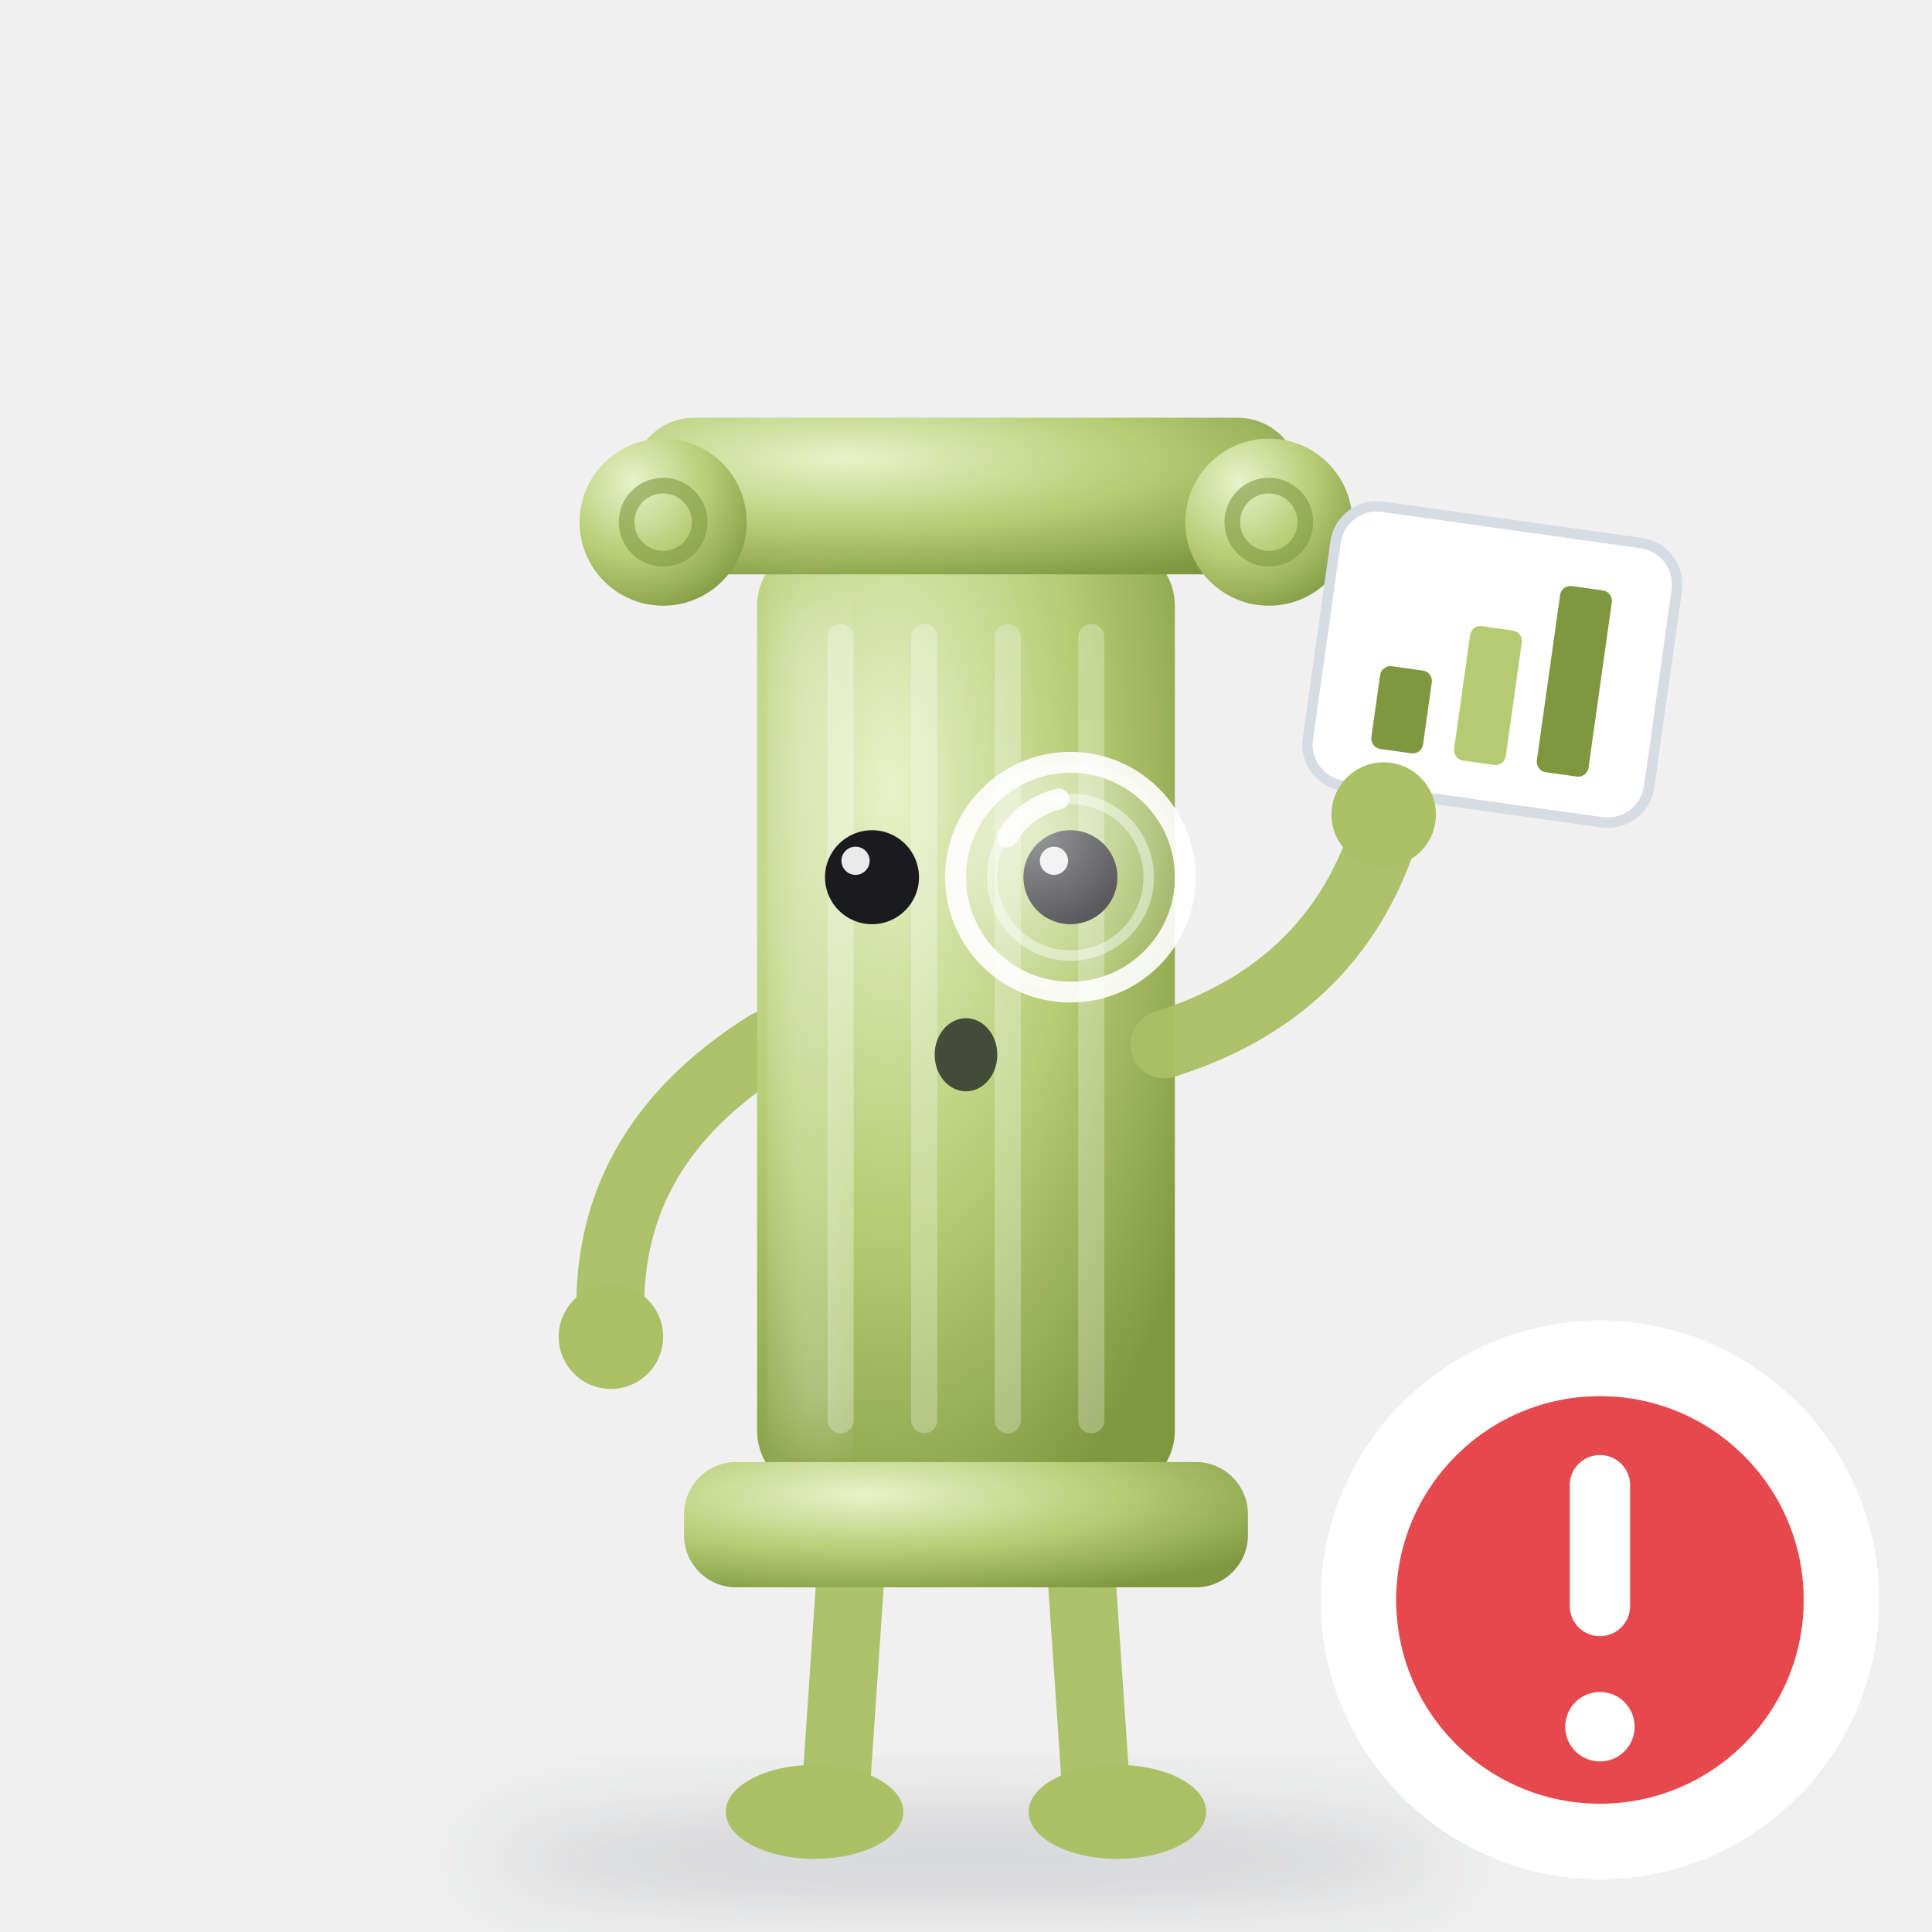
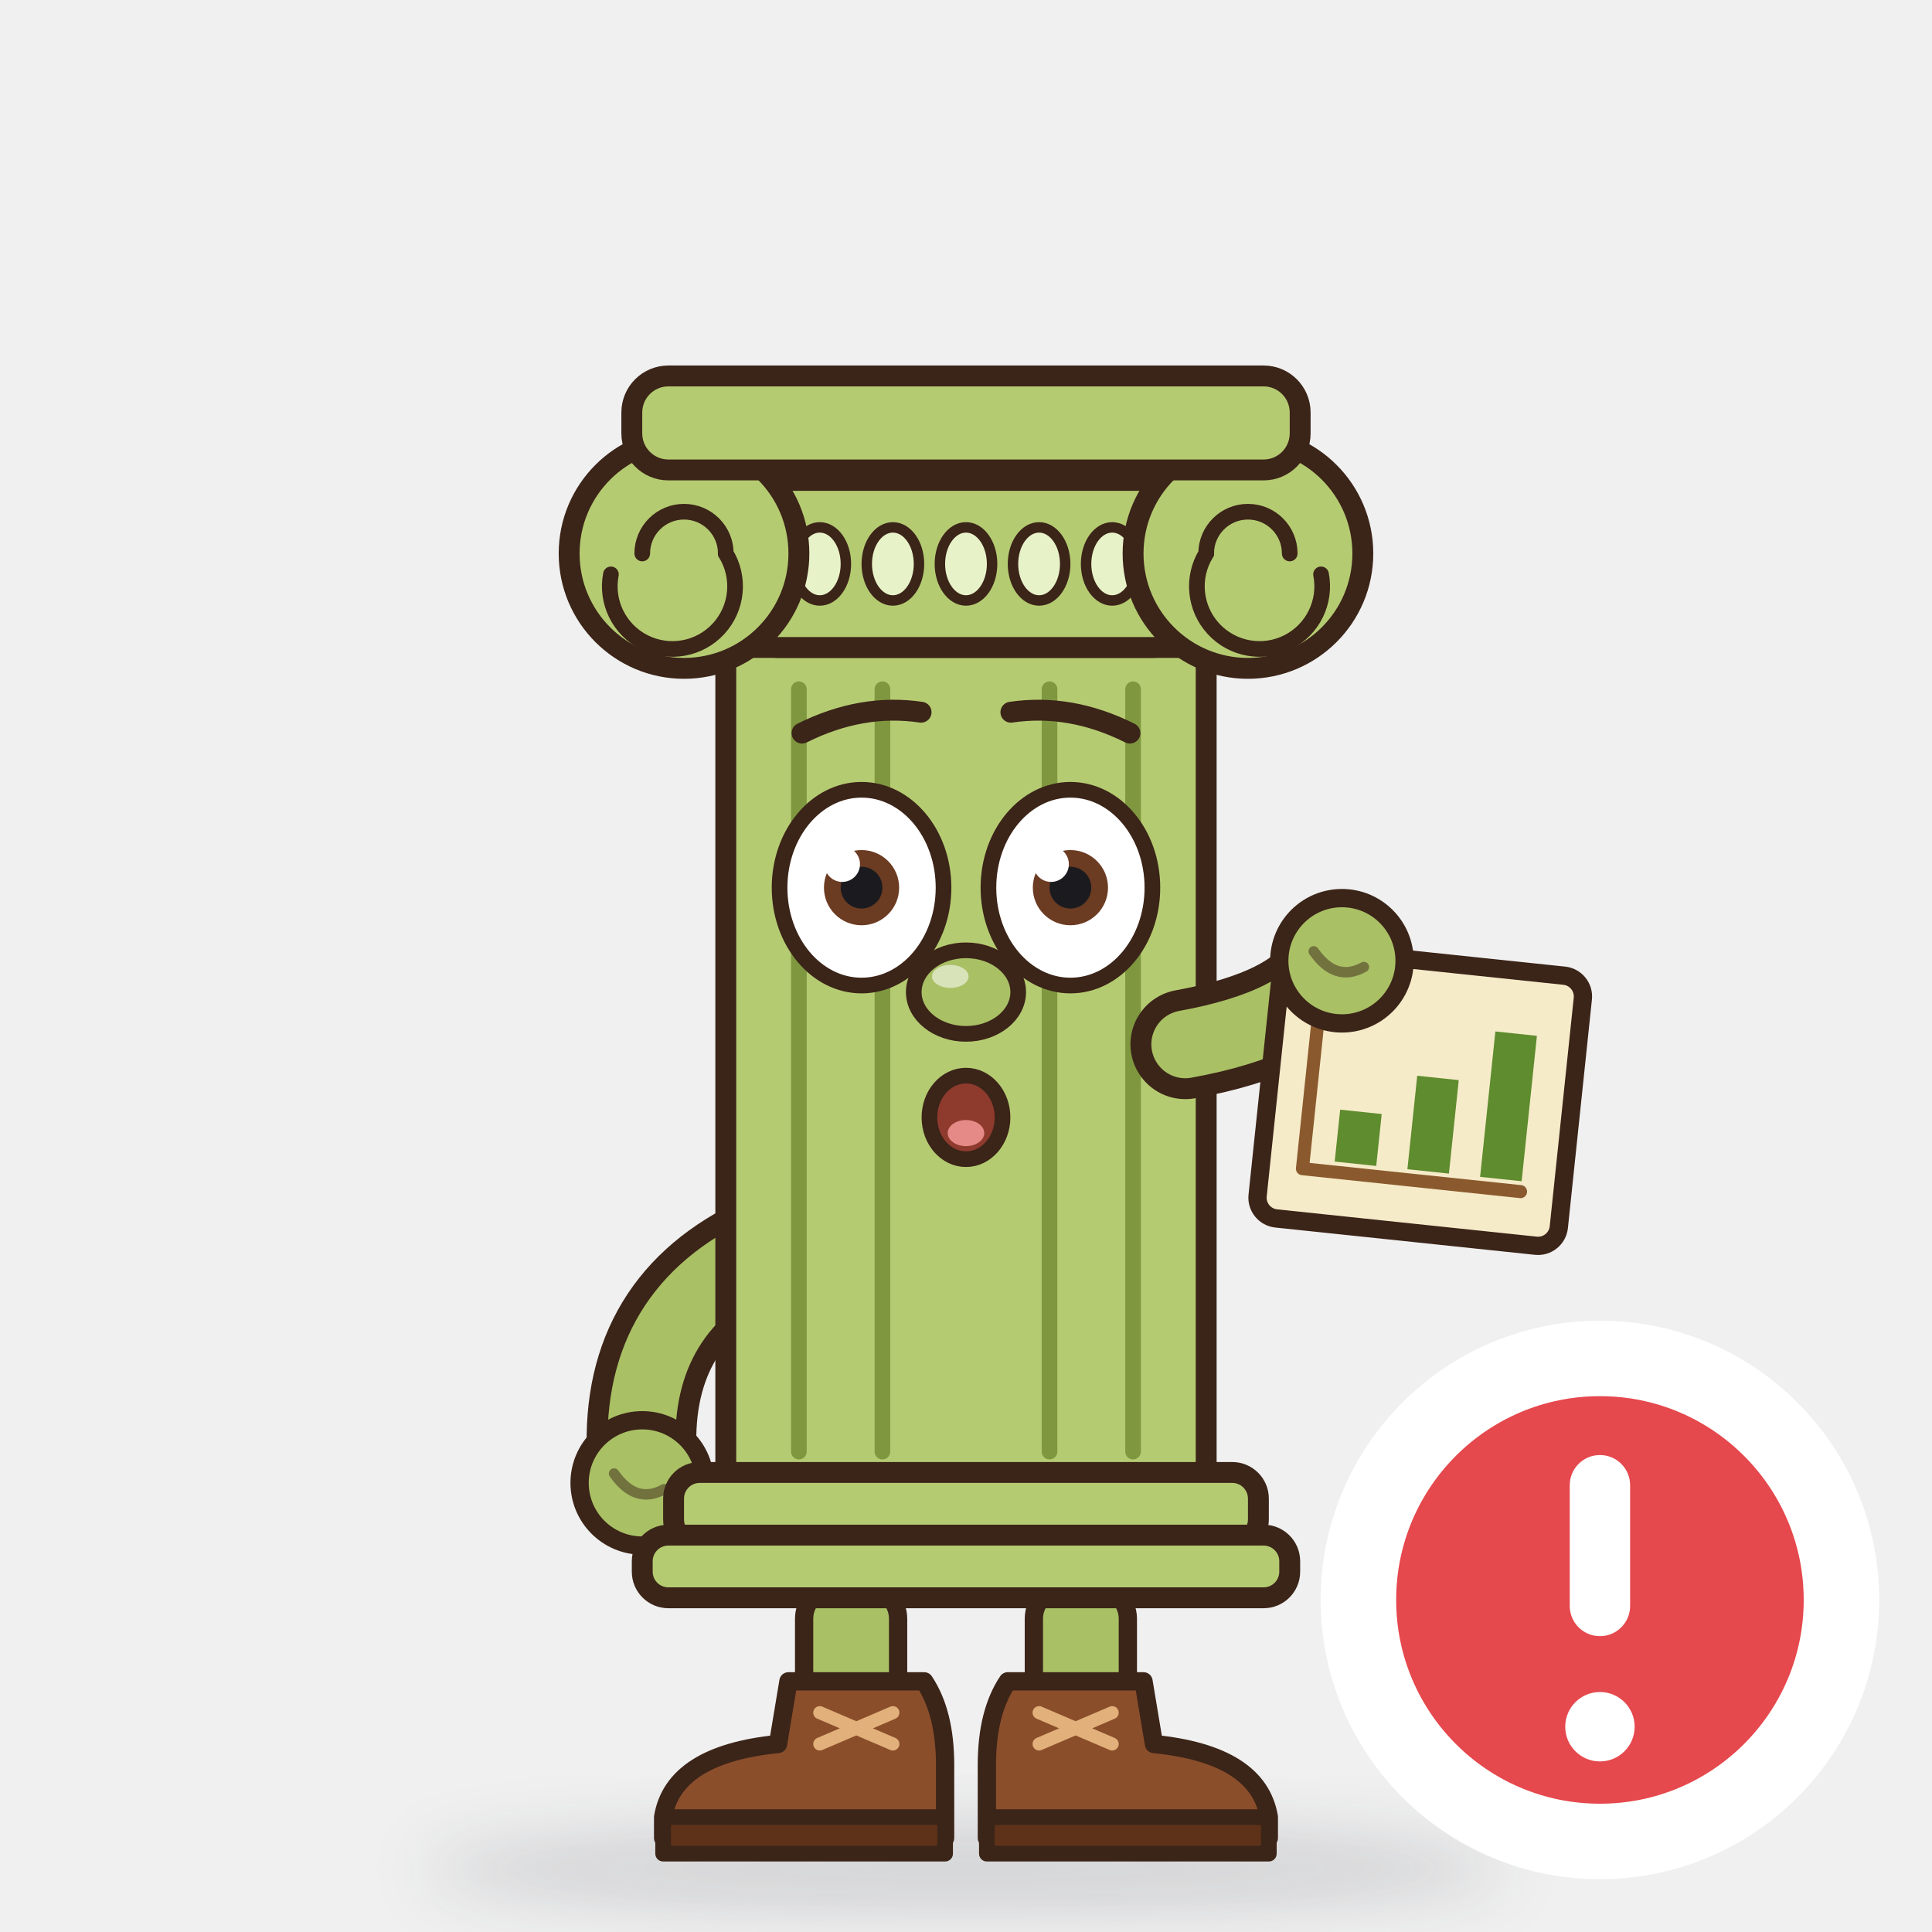
<svg xmlns="http://www.w3.org/2000/svg" viewBox="0 0 64 64" width="160" height="160" role="img" aria-label="Delphi, Analytics, escalated">
  <defs>
-     <radialGradient id="sm-delphi-b" cx="32%" cy="26%" r="85%">
-       <stop offset="0" stop-color="#E8F2C9" />
-       <stop offset=".55" stop-color="#B5CB72" />
-       <stop offset="1" stop-color="#7F9840" />
-     </radialGradient>
-     <radialGradient id="sm-delphi-l" cx="35%" cy="30%" r="75%">
-       <stop offset="0" stop-color="#fff" stop-opacity=".55" />
-       <stop offset="1" stop-color="#fff" stop-opacity=".08" />
-     </radialGradient>
-     <filter id="sm-delphi-f" x="-20%" y="-20%" width="140%" height="140%">
+     <filter id="sm-delphi-s" x="-50%" y="-50%" width="200%" height="200%">
      <feGaussianBlur stdDeviation="6" />
-     </filter>
-     <filter id="sm-delphi-s" x="-50%" y="-50%" width="200%" height="200%">
-       <feGaussianBlur stdDeviation="8" />
    </filter>
  </defs>
  <g transform="scale(0.17297) translate(35 0)">
-     <ellipse cx="150" cy="356" rx="95" ry="10" fill="#1B2430" opacity=".14" filter="url(#sm-delphi-s)" />
-     <path d="M128 300 L125 344" fill="none" stroke="#A9C065" stroke-width="13" stroke-linecap="round" stroke-linejoin="round" opacity=".96" />
-     <path d="M172 300 L175 344" fill="none" stroke="#A9C065" stroke-width="13" stroke-linecap="round" stroke-linejoin="round" opacity=".96" />
-     <ellipse cx="121" cy="347" rx="17" ry="9" fill="#A9C065" />
-     <ellipse cx="179" cy="347" rx="17" ry="9" fill="#A9C065" />
-     <path d="M112 200 Q80 220 82 254" fill="none" stroke="#A9C065" stroke-width="13" stroke-linecap="round" stroke-linejoin="round" opacity=".96" />
-     <circle cx="82" cy="256" r="10" fill="#A9C065" />
-     <rect x="110" y="104" width="80" height="182" rx="12" fill="url(#sm-delphi-b)" />
-     <path d="M126 122 v150 M142 122 v150 M158 122 v150 M174 122 v150" stroke="#fff" stroke-opacity=".28" stroke-width="5" stroke-linecap="round" />
-     <rect x="86" y="80" width="128" height="30" rx="12" fill="url(#sm-delphi-b)" />
-     <circle cx="92" cy="100" r="16" fill="url(#sm-delphi-b)" />
-     <circle cx="92" cy="100" r="7" fill="none" stroke="#7F9840" stroke-opacity=".6" stroke-width="3" />
-     <circle cx="208" cy="100" r="16" fill="url(#sm-delphi-b)" />
-     <circle cx="208" cy="100" r="7" fill="none" stroke="#7F9840" stroke-opacity=".6" stroke-width="3" />
-     <rect x="96" y="280" width="108" height="24" rx="10" fill="url(#sm-delphi-b)" />
-     <path d="M116 116 Q112 200 118 276 L126 276 Q120 200 124 116 Z" fill="#fff" opacity=".42" filter="url(#sm-delphi-f)" />
+     <ellipse cx="150" cy="358" rx="104" ry="9" fill="#1B2430" opacity=".14" filter="url(#sm-delphi-s)" />
+     <rect x="119" y="304" width="18" height="26" rx="6" fill="#A9C065" stroke="#3B2418" stroke-width="3.5" />
+     <rect x="163" y="304" width="18" height="26" rx="6" fill="#A9C065" stroke="#3B2418" stroke-width="3.5" />
+     <path d="M142 322 L116 322 L114 334 Q94 336 92 348 L92 352 L146 352 L146 338 Q146 328 142 322 Z" fill="#8A4E2B" stroke="#3B2418" stroke-width="3.5" stroke-linejoin="round" />
+     <path d="M146 348 L92 348 L92 355 L146 355 Z" fill="#5E3219" stroke="#3B2418" stroke-width="3" stroke-linejoin="round" />
+     <path d="M136 328 L122 334 M122 328 L136 334" fill="none" stroke="#E2B07A" stroke-width="2.5" stroke-linecap="round" stroke-linejoin="round" />
+     <path d="M158 322 L184 322 L186 334 Q206 336 208 348 L208 352 L154 352 L154 338 Q154 328 158 322 Z" fill="#8A4E2B" stroke="#3B2418" stroke-width="3.5" stroke-linejoin="round" />
+     <path d="M154 348 L208 348 L208 355 L154 355 Z" fill="#5E3219" stroke="#3B2418" stroke-width="3" stroke-linejoin="round" />
+     <path d="M164 328 L178 334 M178 328 L164 334" fill="none" stroke="#E2B07A" stroke-width="2.5" stroke-linecap="round" stroke-linejoin="round" />
+     <path d="M110 240 Q86 252 88 280" fill="none" stroke="#3B2418" stroke-width="21" stroke-linecap="round" stroke-linejoin="round" />
+     <path d="M110 240 Q86 252 88 280" fill="none" stroke="#A9C065" stroke-width="13" stroke-linecap="round" stroke-linejoin="round" />
+     <circle cx="88" cy="284" r="12" fill="#A9C065" stroke="#3B2418" stroke-width="3.5" />
+     <path d="M82.6 282.2 Q86.8 288.2 92.2 285.2" fill="none" stroke="#3B2418" stroke-width="2" stroke-linecap="round" opacity=".5" />
+     <clipPath id="sm-delphi-c">
+       <path d="M104 124 L196 124 L196 284 L104 284 Z" />
+     </clipPath>
+     <path d="M104 124 L196 124 L196 284 L104 284 Z" fill="#B5CB72" />
+     <g clip-path="url(#sm-delphi-c)">
+       <path d="M200 0 L340 0 L340 370 L196 370 Q230 200 200 0 Z" fill="#7F9840" opacity="0.32" />
+       <path d="M0 0 L104 0 Q76 160 100 370 L0 370 Z" fill="#E8F2C9" opacity="0.4" />
+       <path d="M118 132 L118 278 M134 132 L134 278 M166 132 L166 278 M182 132 L182 278" fill="none" stroke="#7F9840" stroke-width="3" stroke-linecap="round" stroke-linejoin="round" />
+     </g>
+     <path d="M104 124 L196 124 L196 284 L104 284 Z" fill="none" stroke="#3B2418" stroke-width="4" stroke-linecap="round" stroke-linejoin="round" />
+     <rect x="108" y="92" width="84" height="32" rx="6" fill="#B5CB72" stroke="#3B2418" stroke-width="4" />
+     <ellipse cx="122" cy="108" rx="5" ry="7" fill="#E8F2C9" stroke="#3B2418" stroke-width="2" />
+     <ellipse cx="136" cy="108" rx="5" ry="7" fill="#E8F2C9" stroke="#3B2418" stroke-width="2" />
+     <ellipse cx="150" cy="108" rx="5" ry="7" fill="#E8F2C9" stroke="#3B2418" stroke-width="2" />
+     <ellipse cx="164" cy="108" rx="5" ry="7" fill="#E8F2C9" stroke="#3B2418" stroke-width="2" />
+     <ellipse cx="178" cy="108" rx="5" ry="7" fill="#E8F2C9" stroke="#3B2418" stroke-width="2" />
+     <circle cx="96" cy="106" r="22" fill="#B5CB72" stroke="#3B2418" stroke-width="4" />
+     <path d="M96 106 m-8 0 a8 8 0 1 1 16 0 a12 12 0 1 1 -22 4" fill="none" stroke="#3B2418" stroke-width="3" stroke-linecap="round" />
+     <circle cx="204" cy="106" r="22" fill="#B5CB72" stroke="#3B2418" stroke-width="4" />
+     <path d="M204 106 m8 0 a8 8 0 1 0 -16 0 a12 12 0 1 0 22 4" fill="none" stroke="#3B2418" stroke-width="3" stroke-linecap="round" />
+     <rect x="86" y="72" width="128" height="18" rx="7" fill="#B5CB72" stroke="#3B2418" stroke-width="4" />
+     <rect x="94" y="282" width="112" height="14" rx="5" fill="#B5CB72" stroke="#3B2418" stroke-width="4" />
+     <rect x="88" y="294" width="124" height="12" rx="5" fill="#B5CB72" stroke="#3B2418" stroke-width="4" />
+     <ellipse cx="150" cy="190" rx="10" ry="8" fill="#A9C065" stroke="#3B2418" stroke-width="3" />
+     <ellipse cx="147" cy="187" rx="3.5" ry="2.2" fill="#fff" opacity=".55" />
    <g>
-       <circle cx="132" cy="168" r="9" fill="#1B1B1F" />
-       <circle cx="128.85" cy="164.85" r="2.7" fill="#fff" opacity=".9" />
-       <circle cx="170" cy="168" r="9" fill="#1B1B1F" />
-       <circle cx="166.85" cy="164.85" r="2.7" fill="#fff" opacity=".9" />
+       <ellipse cx="130" cy="170" rx="15.7" ry="18.745" fill="#fff" stroke="#3B2418" stroke-width="3" />
+       <circle cx="130" cy="170" r="7.2" fill="#6B3B22" />
+       <circle cx="130" cy="170" r="4" fill="#1B1B1F" />
+       <circle cx="126.3" cy="165.5" r="3.4" fill="#fff" />
+       <ellipse cx="170" cy="170" rx="15.7" ry="18.745" fill="#fff" stroke="#3B2418" stroke-width="3" />
+       <circle cx="170" cy="170" r="7.2" fill="#6B3B22" />
+       <circle cx="170" cy="170" r="4" fill="#1B1B1F" />
+       <circle cx="166.3" cy="165.5" r="3.4" fill="#fff" />
    </g>
-     <circle cx="170" cy="168" r="22" fill="url(#sm-delphi-l)" stroke="#fff" stroke-opacity=".9" stroke-width="4" />
-     <circle cx="170" cy="168" r="15" fill="none" stroke="#fff" stroke-opacity=".45" stroke-width="2" />
-     <path d="M157.9 160.3 A15.4 15.4 0 0 1 167.8 153.04" fill="none" stroke="#fff" stroke-width="4" stroke-linecap="round" opacity=".85" />
-     <ellipse cx="150" cy="202" rx="6" ry="7" fill="#1B1B1F" opacity=".75" />
-     <path d="M188 200 Q220 190 230 160" fill="none" stroke="#A9C065" stroke-width="13" stroke-linecap="round" stroke-linejoin="round" opacity=".96" />
-     <g transform="rotate(8 248 140)">
-       <rect x="216" y="100" width="66" height="54" rx="8" fill="#fff" stroke="#D6DCE4" stroke-width="2" />
-       <rect x="228" y="130" width="10" height="16" rx="2" fill="#7F9840" />
-       <rect x="244" y="120" width="10" height="26" rx="2" fill="#B5CB72" />
-       <rect x="260" y="110" width="10" height="36" rx="2" fill="#7F9840" />
+     <path d="M118.6 140.4 Q130 134.7 141.4 136.4 M181.4 140.4 Q170 134.7 158.6 136.4" fill="none" stroke="#3B2418" stroke-width="4" stroke-linecap="round" />
+     <ellipse cx="150" cy="214" rx="7" ry="8" fill="#8E3B2E" stroke="#3B2418" stroke-width="3" />
+     <ellipse cx="150" cy="217" rx="3.5" ry="2.5" fill="#E58A86" />
+     <path d="M192 200 Q214 196 220 186" fill="none" stroke="#3B2418" stroke-width="21" stroke-linecap="round" stroke-linejoin="round" />
+     <path d="M192 200 Q214 196 220 186" fill="none" stroke="#A9C065" stroke-width="13" stroke-linecap="round" stroke-linejoin="round" />
+     <g transform="rotate(6 236 210)">
+       <rect x="208" y="184" width="58" height="52" rx="4" fill="#F6EBC9" stroke="#3B2418" stroke-width="3.5" />
+       <path d="M216 226 L258 226 M216 226 L216 192" fill="none" stroke="#8A5A2E" stroke-width="2.5" stroke-linecap="round" stroke-linejoin="round" />
+       <path d="M222 224 L222 214 L230 214 L230 224 Z M236 224 L236 206 L244 206 L244 224 Z M250 224 L250 196 L258 196 L258 224 Z" fill="#5E8C2E" />
    </g>
-     <circle cx="230" cy="156" r="10" fill="#A9C065" />
+     <circle cx="222" cy="184" r="12" fill="#A9C065" stroke="#3B2418" stroke-width="3.5" />
+     <path d="M216.6 182.2 Q220.8 188.2 226.2 185.2" fill="none" stroke="#3B2418" stroke-width="2" stroke-linecap="round" opacity=".5" />
  </g>
  <circle cx="53" cy="53" r="8" fill="#e5484d" stroke="#fff" stroke-width="2.5" />
  <rect x="52" y="48.2" width="2" height="6" rx="1" fill="#fff" />
  <circle cx="53" cy="57.2" r="1.15" fill="#fff" />
</svg>
